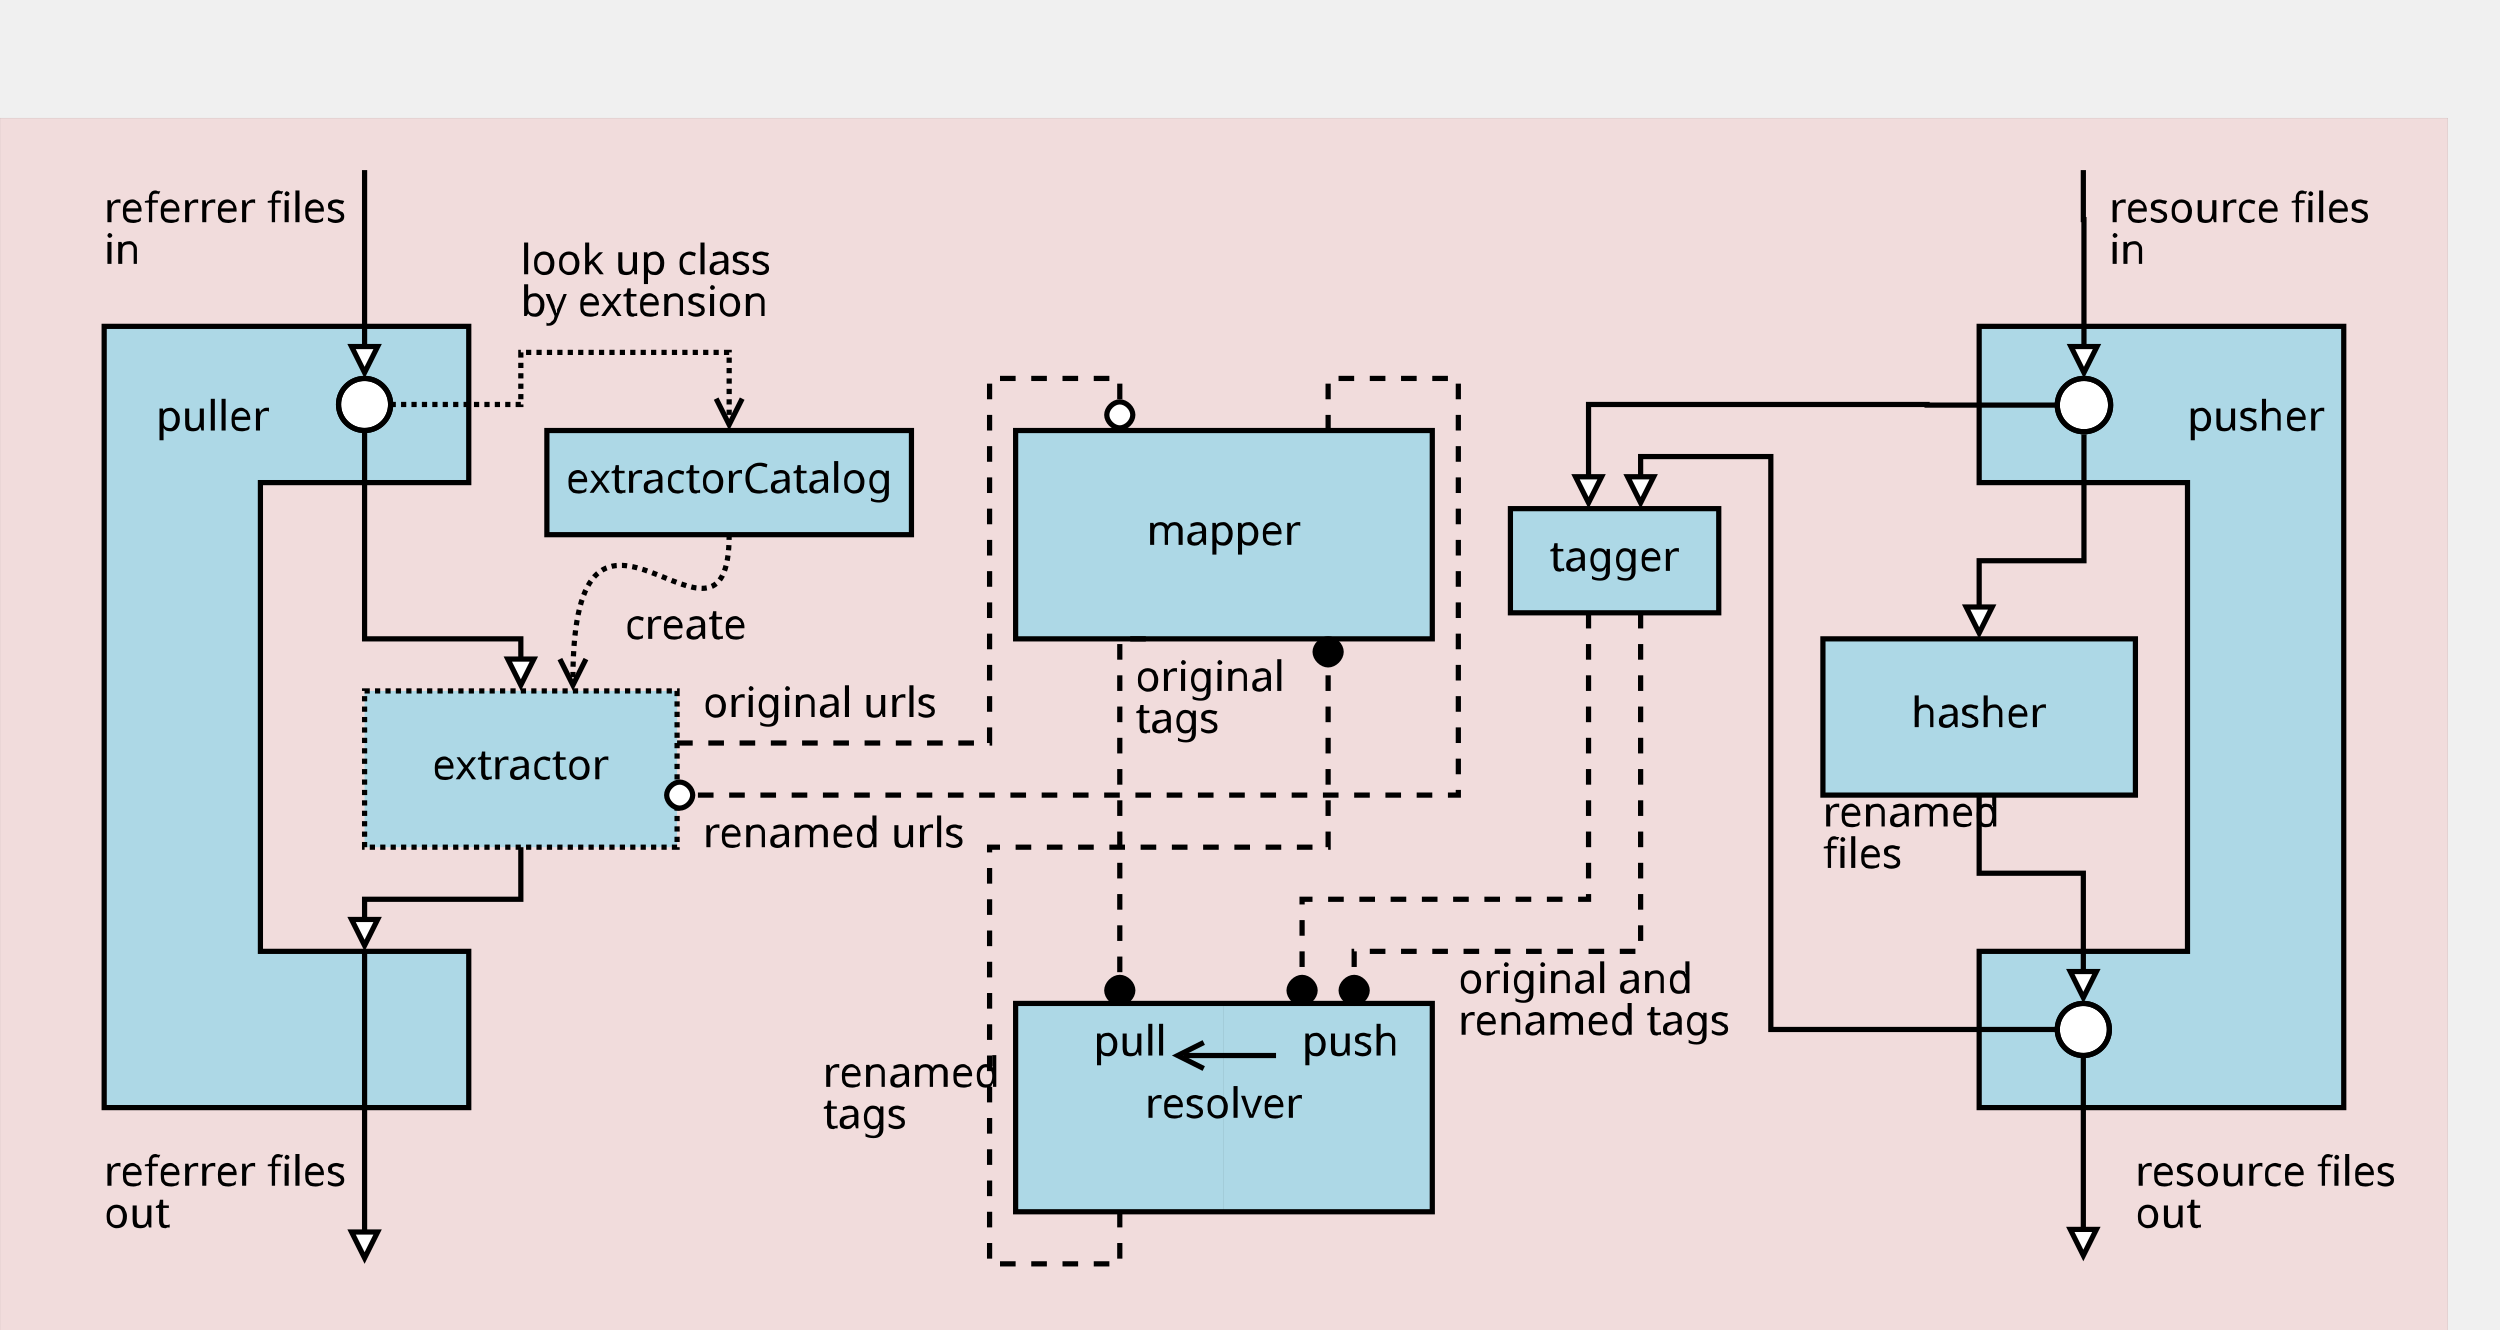
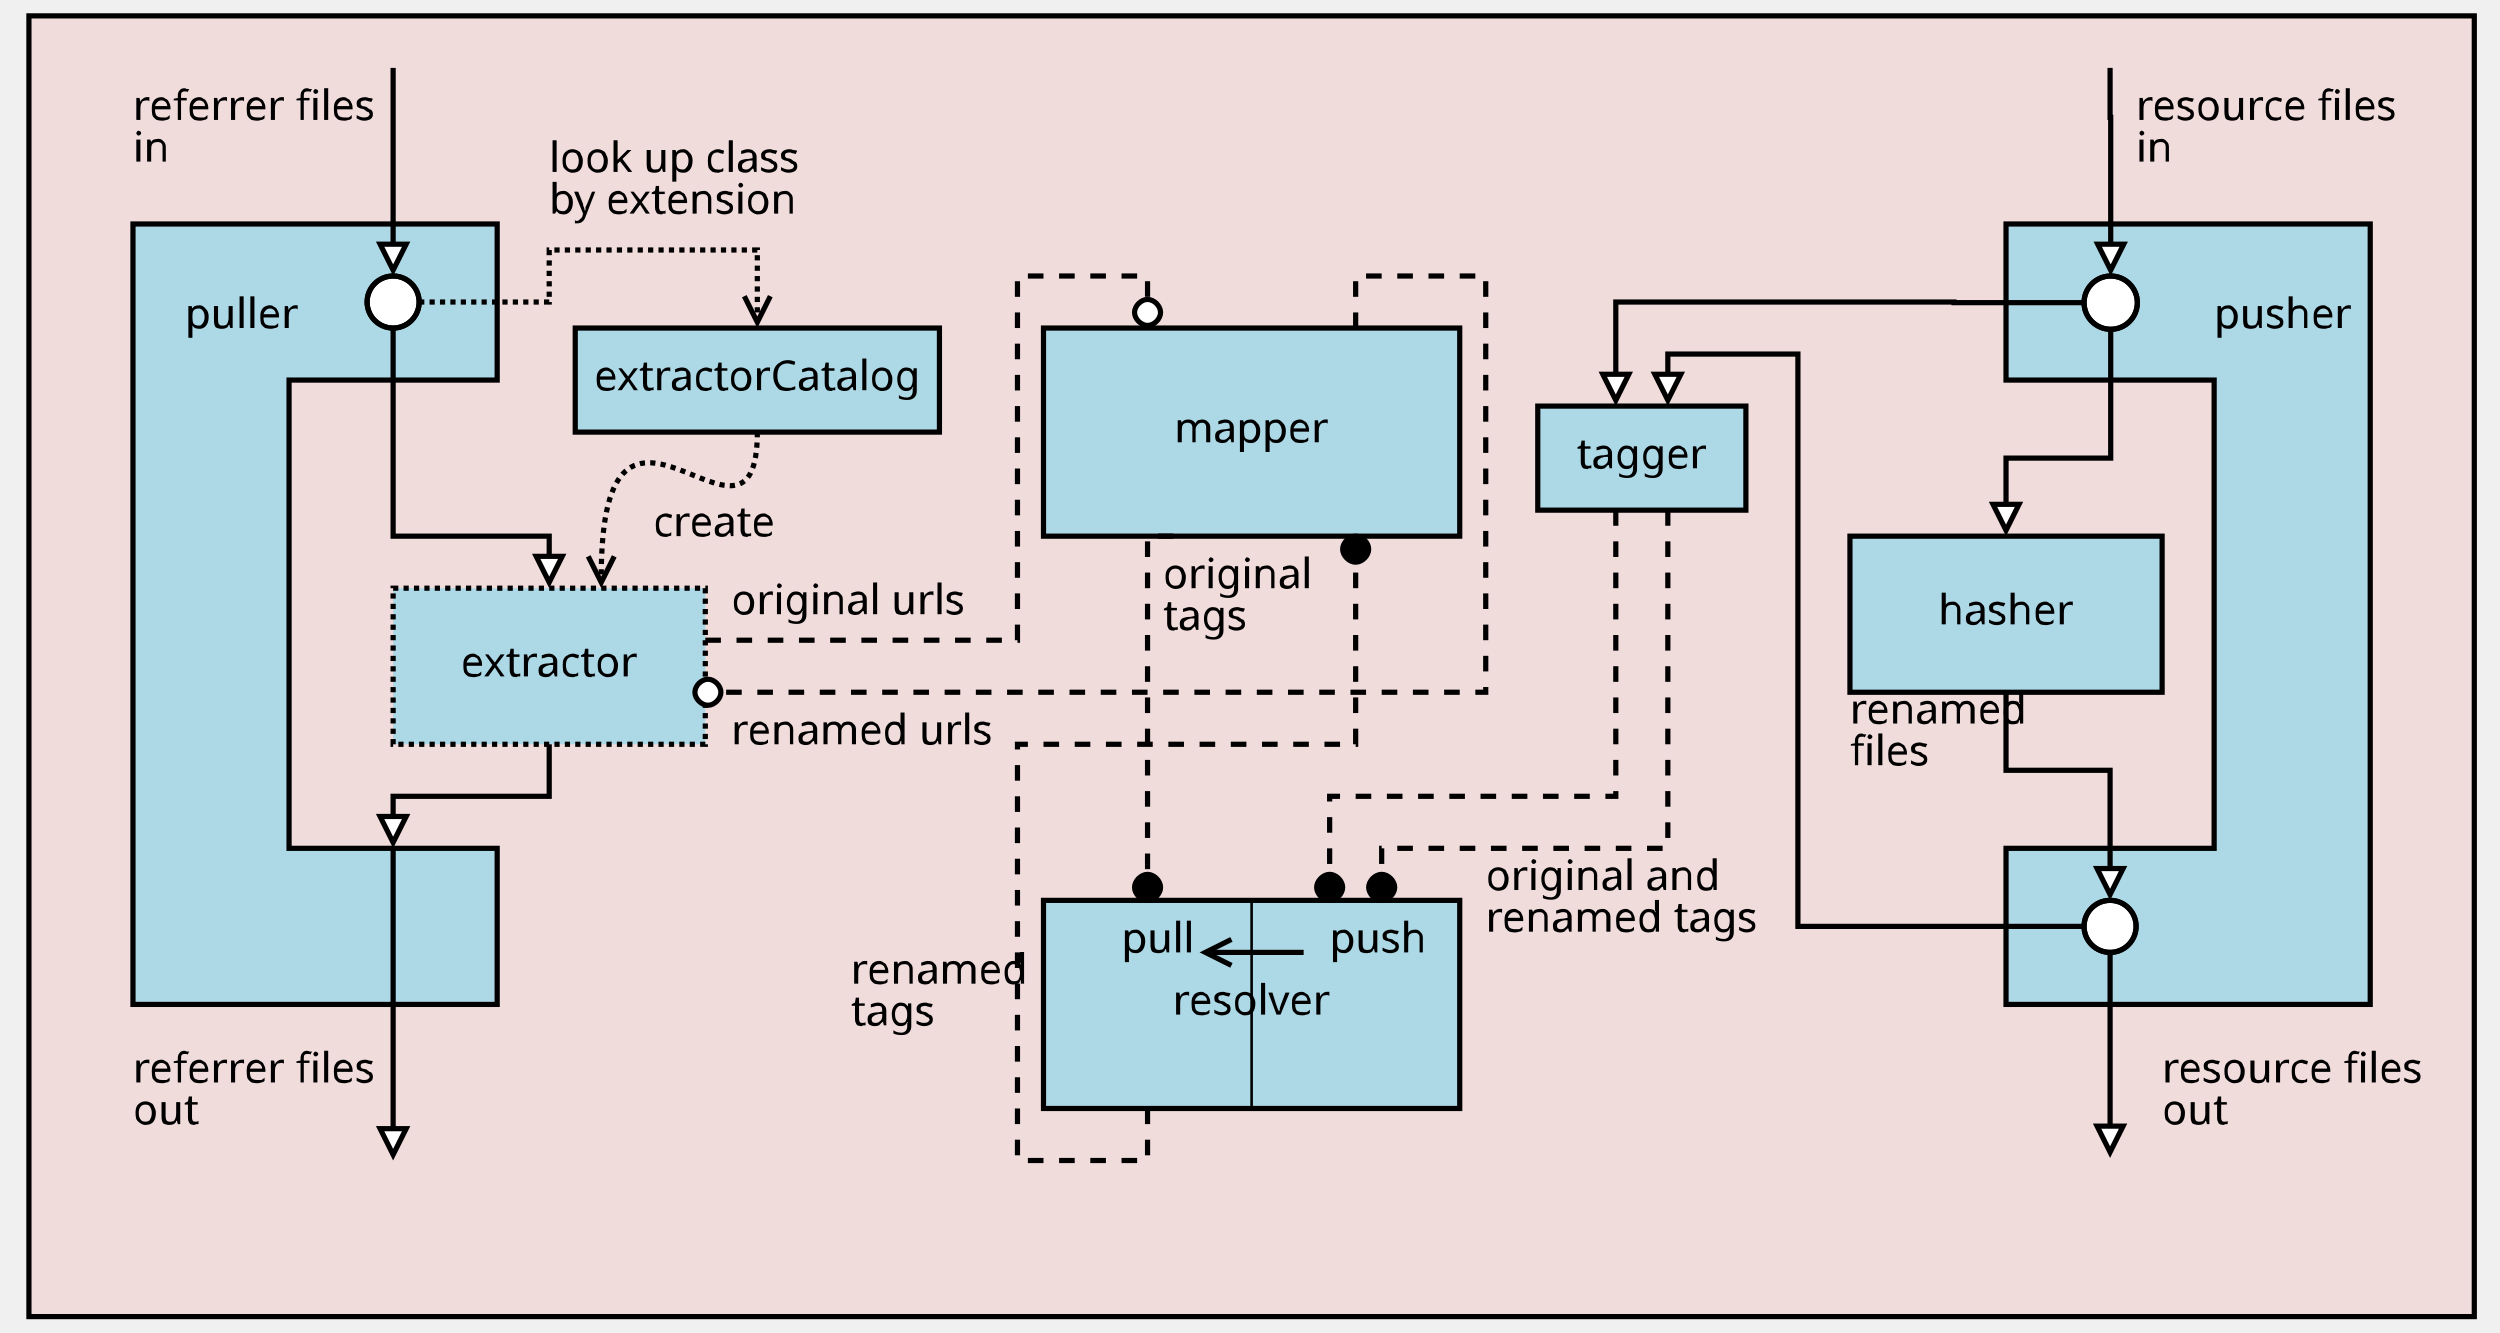
- <svg xmlns="http://www.w3.org/2000/svg" width="47.000cm" height="25.000cm" viewBox="1.000 -4.000 48.000 21.000">
-   <rect x="1.000" y="-4.000" width="47.000" height="25.000" fill="#F1DCDC" stroke="none" stroke-width="0" />
-   <rect x="1.000" y="-4.000" width="47.000" height="25.000" fill="none" stroke="#000000" stroke-width="0.001" />
-   <rect x="11.500" y="2.000" width="7.000" height="2.000" fill="#ADD8E6" stroke="none" stroke-width="0" />
-   <rect x="11.500" y="2.000" width="7.000" height="2.000" fill="none" stroke="#000000" stroke-width="0.100" />
-   <text x="15.000" y="3.195" fill="#000000" text-anchor="middle" font-size="0.80" font-family="sans" font-style="normal" font-weight="400">
- extractorCatalog</text>
-   <rect x="8.000" y="7.000" width="6.000" height="3.000" fill="#ADD8E6" stroke="none" stroke-width="0" />
-   <rect x="8.000" y="7.000" width="6.000" height="3.000" fill="none" stroke="#000000" stroke-width="0.100" stroke-dasharray="0.10,0.10" />
-   <text x="11.000" y="8.695" fill="#000000" text-anchor="middle" font-size="0.80" font-family="sans" font-style="normal" font-weight="400">
- extractor</text>
-   <polygon fill="#ADD8E6" stroke="none" stroke-width="0.100" points="3.000,0.000 10.000,0.000 10.000,3.000 6.000,3.000 6.000,12.000 10.000,12.000 10.000,15.000 3.000,15.000 " />
-   <polygon fill="none" stroke="#000000" stroke-width="0.100" points="3.000,0.000 10.000,0.000 10.000,3.000 6.000,3.000 6.000,12.000 10.000,12.000 10.000,15.000 3.000,15.000 " />
-   <polyline fill="none" stroke="#000000" stroke-width="0.100" points="11.000,10.000 11.000,11.000 8.000,11.000 8.000,11.388 " />
-   <polygon fill="#FFFFFF" stroke="none" stroke-width="0.100" points="7.750,11.388 8.000,11.888 8.250,11.388 " />
-   <polygon fill="none" stroke="#000000" stroke-width="0.100" points="7.750,11.388 8.000,11.888 8.250,11.388 " />
-   <line x1="8.000" y1="12.000" x2="8.000" y2="17.388" stroke="#000000" stroke-width="0.100" />
-   <polygon fill="#FFFFFF" stroke="none" stroke-width="0.100" points="7.750,17.388 8.000,17.888 8.250,17.388 " />
-   <polygon fill="none" stroke="#000000" stroke-width="0.100" points="7.750,17.388 8.000,17.888 8.250,17.388 " />
-   <ellipse cx="8.000" cy="1.500" rx="0.500" ry="0.500" fill="#FFFFFF" stroke="none" />
-   <ellipse cx="8.000" cy="1.500" rx="0.500" ry="0.500" fill="none" stroke="#000000" stroke-width="0.100" />
-   <ellipse cx="8.000" cy="1.500" rx="0.500" ry="0.500" fill="none" stroke="#000000" stroke-width="0.100" />
-   <polyline fill="none" stroke="#000000" stroke-width="0.100" stroke-dasharray="0.10,0.10" points="8.500,1.500 11.000,1.500 11.000,0.500 15.000,0.500 15.000,1.776 " />
-   <polyline fill="none" stroke="#000000" stroke-width="0.100" points="14.750,1.388 15.000,1.888 15.250,1.388 " />
-   <polyline fill="none" stroke="#000000" stroke-width="0.100" points="8.000,-3.000 8.000,-2.000 8.000,-2.000 8.000,0.388 " />
-   <polygon fill="#FFFFFF" stroke="none" stroke-width="0.100" points="7.750,0.388 8.000,0.888 8.250,0.388 " />
-   <polygon fill="none" stroke="#000000" stroke-width="0.100" points="7.750,0.388 8.000,0.888 8.250,0.388 " />
-   <polyline fill="none" stroke="#000000" stroke-width="0.100" points="8.000,2.000 8.000,6.000 11.000,6.000 11.000,6.388 " />
-   <polygon fill="#FFFFFF" stroke="none" stroke-width="0.100" points="10.750,6.388 11.000,6.888 11.250,6.388 " />
-   <polygon fill="none" stroke="#000000" stroke-width="0.100" points="10.750,6.388 11.000,6.888 11.250,6.388 " />
-   <path stroke="#000000" fill="none" stroke-width="0.100" stroke-dasharray="0.10,0.10" d="M 15.000,4.000 C 15.000,7.000 12.000,2.000 12.000,6.776 " />
-   <polyline fill="none" stroke="#000000" stroke-width="0.100" points="11.750,6.388 12.000,6.888 12.250,6.388 " />
-   <text x="4.000" y="2.000" fill="#000000" text-anchor="start" font-size="0.80" font-family="sans" font-style="normal" font-weight="400">
- puller</text>
-   <rect x="20.500" y="13.000" width="8.000" height="4.000" fill="#ADD8E6" stroke="none" stroke-width="0" />
-   <rect x="20.500" y="13.000" width="8.000" height="4.000" fill="none" stroke="#000000" stroke-width="0.100" />
-   <text x="24.500" y="15.195" fill="#000000" text-anchor="middle" font-size="0.80" font-family="sans" font-style="normal" font-weight="400">
- resolver</text>
-   <polyline fill="none" stroke="#000000" stroke-width="0.100" stroke-dasharray="0.30,0.30" points="14.000,8.000 14.000,8.000 20.000,8.000 20.000,1.000 22.500,1.000 22.500,1.450 " />
-   <path stroke="none" fill="#FFFFFF" stroke-width="0.100" d="M 22.500,1.950 C 22.375,1.950 22.250,1.825 22.250,1.700 C 22.250,1.575 22.375,1.450 22.500,1.450 C 22.625,1.450 22.750,1.575 22.750,1.700 C 22.750,1.825 22.625,1.950 22.500,1.950 " />
-   <path stroke="#000000" fill="none" stroke-width="0.100" d="M 22.500,1.950 C 22.375,1.950 22.250,1.825 22.250,1.700 C 22.250,1.575 22.375,1.450 22.500,1.450 C 22.625,1.450 22.750,1.575 22.750,1.700 C 22.750,1.825 22.625,1.950 22.500,1.950 " />
-   <rect x="20.500" y="2.000" width="8.000" height="4.000" fill="#ADD8E6" stroke="none" stroke-width="0" />
-   <rect x="20.500" y="2.000" width="8.000" height="4.000" fill="none" stroke="#000000" stroke-width="0.100" />
-   <text x="24.500" y="4.195" fill="#000000" text-anchor="middle" font-size="0.80" font-family="sans" font-style="normal" font-weight="400">
- mapper</text>
-   <polyline fill="none" stroke="#000000" stroke-width="0.100" stroke-dasharray="0.30,0.30" points="23.000,6.000 22.500,6.000 22.500,13.000 " />
-   <path stroke="none" fill="#000000" stroke-width="0.100" d="M 22.500,13.000 C 22.375,13.000 22.250,12.875 22.250,12.750 C 22.250,12.625 22.375,12.500 22.500,12.500 C 22.625,12.500 22.750,12.625 22.750,12.750 C 22.750,12.875 22.625,13.000 22.500,13.000 " />
-   <path stroke="#000000" fill="none" stroke-width="0.100" d="M 22.500,13.000 C 22.375,13.000 22.250,12.875 22.250,12.750 C 22.250,12.625 22.375,12.500 22.500,12.500 C 22.625,12.500 22.750,12.625 22.750,12.750 C 22.750,12.875 22.625,13.000 22.500,13.000 " />
-   <polygon fill="#ADD8E6" stroke="none" stroke-width="0.100" points="46.000,0.000 39.000,0.000 39.000,3.000 43.000,3.000 43.000,12.000 39.000,12.000 39.000,15.000 46.000,15.000 " />
-   <polygon fill="none" stroke="#000000" stroke-width="0.100" points="46.000,0.000 39.000,0.000 39.000,3.000 43.000,3.000 43.000,12.000 39.000,12.000 39.000,15.000 46.000,15.000 " />
-   <polyline fill="none" stroke="#000000" stroke-width="0.100" stroke-dasharray="0.30,0.30" points="22.500,17.000 22.500,18.000 20.000,18.000 20.000,10.000 26.500,10.000 26.500,6.000 " />
-   <path stroke="none" fill="#000000" stroke-width="0.100" d="M 26.500,6.000 C 26.625,6.000 26.750,6.125 26.750,6.250 C 26.750,6.375 26.625,6.500 26.500,6.500 C 26.375,6.500 26.250,6.375 26.250,6.250 C 26.250,6.125 26.375,6.000 26.500,6.000 " />
-   <path stroke="#000000" fill="none" stroke-width="0.100" d="M 26.500,6.000 C 26.625,6.000 26.750,6.125 26.750,6.250 C 26.750,6.375 26.625,6.500 26.500,6.500 C 26.375,6.500 26.250,6.375 26.250,6.250 C 26.250,6.125 26.375,6.000 26.500,6.000 " />
-   <polyline fill="none" stroke="#000000" stroke-width="0.100" stroke-dasharray="0.30,0.30" points="26.500,2.000 26.500,1.000 29.000,1.000 29.000,9.000 14.300,9.000 " />
-   <path stroke="none" fill="#FFFFFF" stroke-width="0.100" d="M 13.800,9.000 C 13.800,8.875 13.925,8.750 14.050,8.750 C 14.175,8.750 14.300,8.875 14.300,9.000 C 14.300,9.125 14.175,9.250 14.050,9.250 C 13.925,9.250 13.800,9.125 13.800,9.000 " />
-   <path stroke="#000000" fill="none" stroke-width="0.100" d="M 13.800,9.000 C 13.800,8.875 13.925,8.750 14.050,8.750 C 14.175,8.750 14.300,8.875 14.300,9.000 C 14.300,9.125 14.175,9.250 14.050,9.250 C 13.925,9.250 13.800,9.125 13.800,9.000 " />
-   <ellipse cx="41.012" cy="1.512" rx="0.512" ry="0.512" fill="#FFFFFF" stroke="none" />
-   <ellipse cx="41.012" cy="1.512" rx="0.512" ry="0.512" fill="none" stroke="#000000" stroke-width="0.100" />
-   <ellipse cx="41.012" cy="1.512" rx="0.512" ry="0.512" fill="none" stroke="#000000" stroke-width="0.100" />
-   <rect x="36.000" y="6.000" width="6.000" height="3.000" fill="#ADD8E6" stroke="none" stroke-width="0" />
-   <rect x="36.000" y="6.000" width="6.000" height="3.000" fill="none" stroke="#000000" stroke-width="0.100" />
-   <text x="39.000" y="7.695" fill="#000000" text-anchor="middle" font-size="0.80" font-family="sans" font-style="normal" font-weight="400">
- hasher</text>
-   <polyline fill="none" stroke="#000000" stroke-width="0.100" points="41.012,2.074 41.012,4.500 39.000,4.500 39.000,5.388 " />
-   <polygon fill="#FFFFFF" stroke="none" stroke-width="0.100" points="38.750,5.388 39.000,5.888 39.250,5.388 " />
-   <polygon fill="none" stroke="#000000" stroke-width="0.100" points="38.750,5.388 39.000,5.888 39.250,5.388 " />
-   <polyline fill="none" stroke="#000000" stroke-width="0.100" points="39.000,9.000 39.000,10.500 41.000,10.500 41.000,12.388 " />
-   <polygon fill="#FFFFFF" stroke="none" stroke-width="0.100" points="40.750,12.388 41.000,12.888 41.250,12.388 " />
-   <polygon fill="none" stroke="#000000" stroke-width="0.100" points="40.750,12.388 41.000,12.888 41.250,12.388 " />
-   <line x1="41.000" y1="14.000" x2="41.000" y2="17.339" stroke="#000000" stroke-width="0.100" />
-   <polygon fill="#FFFFFF" stroke="none" stroke-width="0.100" points="40.750,17.339 41.000,17.839 41.250,17.339 " />
-   <polygon fill="none" stroke="#000000" stroke-width="0.100" points="40.750,17.339 41.000,17.839 41.250,17.339 " />
-   <polyline fill="none" stroke="#000000" stroke-width="0.100" points="41.000,-3.000 41.000,-2.050 41.012,-2.050 41.012,0.388 " />
-   <polygon fill="#FFFFFF" stroke="none" stroke-width="0.100" points="40.762,0.388 41.012,0.888 41.262,0.388 " />
-   <polygon fill="none" stroke="#000000" stroke-width="0.100" points="40.762,0.388 41.012,0.888 41.262,0.388 " />
-   <text x="43.000" y="2.000" fill="#000000" text-anchor="start" font-size="0.80" font-family="sans" font-style="normal" font-weight="400">
- pusher</text>
-   <rect x="30.000" y="3.500" width="4.000" height="2.000" fill="#ADD8E6" stroke="none" stroke-width="0" />
-   <rect x="30.000" y="3.500" width="4.000" height="2.000" fill="none" stroke="#000000" stroke-width="0.100" />
-   <text x="32.000" y="4.695" fill="#000000" text-anchor="middle" font-size="0.80" font-family="sans" font-style="normal" font-weight="400">
- tagger</text>
-   <polyline fill="none" stroke="#000000" stroke-width="0.100" points="40.500,1.512 38.000,1.512 38.000,1.500 31.500,1.500 31.500,2.888 " />
-   <polygon fill="#FFFFFF" stroke="none" stroke-width="0.100" points="31.250,2.888 31.500,3.388 31.750,2.888 " />
-   <polygon fill="none" stroke="#000000" stroke-width="0.100" points="31.250,2.888 31.500,3.388 31.750,2.888 " />
-   <polyline fill="none" stroke="#000000" stroke-width="0.100" stroke-dasharray="0.30,0.30" points="31.500,5.500 31.500,5.500 31.500,11.000 26.000,11.000 26.000,13.000 " />
-   <path stroke="none" fill="#000000" stroke-width="0.100" d="M 26.000,13.000 C 25.875,13.000 25.750,12.875 25.750,12.750 C 25.750,12.625 25.875,12.500 26.000,12.500 C 26.125,12.500 26.250,12.625 26.250,12.750 C 26.250,12.875 26.125,13.000 26.000,13.000 " />
-   <path stroke="#000000" fill="none" stroke-width="0.100" d="M 26.000,13.000 C 25.875,13.000 25.750,12.875 25.750,12.750 C 25.750,12.625 25.875,12.500 26.000,12.500 C 26.125,12.500 26.250,12.625 26.250,12.750 C 26.250,12.875 26.125,13.000 26.000,13.000 " />
-   <ellipse cx="41.000" cy="13.500" rx="0.500" ry="0.500" fill="#FFFFFF" stroke="none" />
-   <ellipse cx="41.000" cy="13.500" rx="0.500" ry="0.500" fill="none" stroke="#000000" stroke-width="0.100" />
-   <ellipse cx="41.000" cy="13.500" rx="0.500" ry="0.500" fill="none" stroke="#000000" stroke-width="0.100" />
-   <polyline fill="none" stroke="#000000" stroke-width="0.100" points="40.500,13.500 35.000,13.500 35.000,3.500 35.000,3.500 35.000,2.500 32.500,2.500 32.500,2.888 " />
-   <polygon fill="#FFFFFF" stroke="none" stroke-width="0.100" points="32.250,2.888 32.500,3.388 32.750,2.888 " />
-   <polygon fill="none" stroke="#000000" stroke-width="0.100" points="32.250,2.888 32.500,3.388 32.750,2.888 " />
-   <polyline fill="none" stroke="#000000" stroke-width="0.100" stroke-dasharray="0.30,0.30" points="32.500,5.500 32.500,5.500 32.500,12.000 27.000,12.000 27.000,13.000 " />
-   <path stroke="none" fill="#000000" stroke-width="0.100" d="M 27.000,13.000 C 26.875,13.000 26.750,12.875 26.750,12.750 C 26.750,12.625 26.875,12.500 27.000,12.500 C 27.125,12.500 27.250,12.625 27.250,12.750 C 27.250,12.875 27.125,13.000 27.000,13.000 " />
-   <path stroke="#000000" fill="none" stroke-width="0.100" d="M 27.000,13.000 C 26.875,13.000 26.750,12.875 26.750,12.750 C 26.750,12.625 26.875,12.500 27.000,12.500 C 27.125,12.500 27.250,12.625 27.250,12.750 C 27.250,12.875 27.125,13.000 27.000,13.000 " />
-   <line x1="24.500" y1="13.000" x2="24.500" y2="17.000" stroke="#000000" stroke-width="0.001" />
-   <text x="22.000" y="14.000" fill="#000000" text-anchor="start" font-size="0.80" font-family="sans" font-style="normal" font-weight="400">
- pull</text>
-   <text x="26.000" y="14.000" fill="#000000" text-anchor="start" font-size="0.80" font-family="sans" font-style="normal" font-weight="400">
- push</text>
-   <line x1="25.500" y1="14.000" x2="23.724" y2="14.000" stroke="#000000" stroke-width="0.100" />
-   <polyline fill="none" stroke="#000000" stroke-width="0.100" points="24.112,13.750 23.612,14.000 24.112,14.250 " />
-   <text x="3.000" y="-2.000" fill="#000000" text-anchor="start" font-size="0.80" font-family="sans" font-style="normal" font-weight="400">
- referrer files</text>
-   <text x="3.000" y="-1.200" fill="#000000" text-anchor="start" font-size="0.80" font-family="sans" font-style="normal" font-weight="400">
- in</text>
-   <text x="41.500" y="-2.000" fill="#000000" text-anchor="start" font-size="0.80" font-family="sans" font-style="normal" font-weight="400">
- resource files</text>
-   <text x="41.500" y="-1.200" fill="#000000" text-anchor="start" font-size="0.80" font-family="sans" font-style="normal" font-weight="400">
- in</text>
-   <text x="11.000" y="-1.000" fill="#000000" text-anchor="start" font-size="0.80" font-family="sans" font-style="normal" font-weight="400">
- look up class</text>
-   <text x="11.000" y="-0.200" fill="#000000" text-anchor="start" font-size="0.80" font-family="sans" font-style="normal" font-weight="400">
- by extension</text>
-   <text x="13.000" y="6.000" fill="#000000" text-anchor="start" font-size="0.80" font-family="sans" font-style="normal" font-weight="400">
- create</text>
-   <text x="3.000" y="16.500" fill="#000000" text-anchor="start" font-size="0.80" font-family="sans" font-style="normal" font-weight="400">
- referrer files</text>
-   <text x="3.000" y="17.300" fill="#000000" text-anchor="start" font-size="0.80" font-family="sans" font-style="normal" font-weight="400">
- out</text>
-   <text x="42.000" y="16.500" fill="#000000" text-anchor="start" font-size="0.80" font-family="sans" font-style="normal" font-weight="400">
- resource files</text>
-   <text x="42.000" y="17.300" fill="#000000" text-anchor="start" font-size="0.80" font-family="sans" font-style="normal" font-weight="400">
- out</text>
-   <text x="14.500" y="7.500" fill="#000000" text-anchor="start" font-size="0.80" font-family="sans" font-style="normal" font-weight="400">
- original urls</text>
-   <text x="14.500" y="10.000" fill="#000000" text-anchor="start" font-size="0.80" font-family="sans" font-style="normal" font-weight="400">
- renamed urls</text>
-   <text x="22.800" y="7.000" fill="#000000" text-anchor="start" font-size="0.80" font-family="sans" font-style="normal" font-weight="400">
- original</text>
-   <text x="22.800" y="7.800" fill="#000000" text-anchor="start" font-size="0.80" font-family="sans" font-style="normal" font-weight="400">
- tags</text>
-   <text x="16.800" y="14.600" fill="#000000" text-anchor="start" font-size="0.80" font-family="sans" font-style="normal" font-weight="400">
- renamed</text>
-   <text x="16.800" y="15.400" fill="#000000" text-anchor="start" font-size="0.80" font-family="sans" font-style="normal" font-weight="400">
- tags</text>
-   <text x="36.000" y="9.600" fill="#000000" text-anchor="start" font-size="0.80" font-family="sans" font-style="normal" font-weight="400">
- renamed</text>
-   <text x="36.000" y="10.400" fill="#000000" text-anchor="start" font-size="0.80" font-family="sans" font-style="normal" font-weight="400">
- files</text>
-   <text x="29.000" y="12.800" fill="#000000" text-anchor="start" font-size="0.80" font-family="sans" font-style="normal" font-weight="400">
- original and</text>
-   <text x="29.000" y="13.600" fill="#000000" text-anchor="start" font-size="0.80" font-family="sans" font-style="normal" font-weight="400">
- renamed tags</text>
+ <svg xmlns="http://www.w3.org/2000/svg" width="47.100cm" height="25.100cm" viewBox="0.950 -4.050 48.050 21.050" id="svg2" version="1.1">
+   <defs id="defs232" />
+   <rect x="1.506" y="-6.023" width="47" height="25" id="rect4" style="fill:#f1dcdc;stroke:none" />
+   <rect x="1.506" y="-6.023" width="47" height="25" id="rect6" style="fill:none;stroke:#000000;stroke-width:0.1" />
+   <rect x="12.006" y="-0.023" width="7" height="2" id="rect8" style="fill:#add8e6;stroke:none" />
+   <rect x="12.006" y="-0.023" width="7" height="2" id="rect10" style="fill:none;stroke:#000000;stroke-width:0.1" />
+   <text x="15.506" y="1.172" font-size="0.80" font-style="normal" font-weight="400" id="text12" style="font-size:0.8px;font-style:normal;font-weight:400;text-anchor:middle;fill:#000000;font-family:sans">extractorCatalog</text>
+   <rect x="8.506" y="4.977" width="6" height="3" id="rect14" style="fill:#add8e6;stroke:none" />
+   <rect x="8.506" y="4.977" width="6" height="3" id="rect16" style="fill:none;stroke:#000000;stroke-width:0.1;stroke-dasharray:0.1, 0.1" />
+   <text x="11.506" y="6.672" font-size="0.80" font-style="normal" font-weight="400" id="text18" style="font-size:0.8px;font-style:normal;font-weight:400;text-anchor:middle;fill:#000000;font-family:sans">extractor</text>
+   <polygon points="10,0 10,3 6,3 6,12 10,12 10,15 3,15 3,0 " id="polygon20" transform="translate(0.5057895,-2.023158)" style="fill:#add8e6;stroke:none" />
+   <polygon points="10,0 10,3 6,3 6,12 10,12 10,15 3,15 3,0 " id="polygon22" transform="translate(0.5057895,-2.023158)" style="fill:none;stroke:#000000;stroke-width:0.1" />
+   <polyline points="11.000,10.000 11.000,11.000 8.000,11.000 8.000,11.388 " id="polyline24" transform="translate(0.5057895,-2.023158)" style="fill:none;stroke:#000000;stroke-width:0.1" />
+   <polygon points="8,11.888 8.25,11.388 7.75,11.388 " id="polygon26" transform="translate(0.5057895,-2.023158)" style="fill:#ffffff;stroke:none" />
+   <polygon points="8,11.888 8.25,11.388 7.75,11.388 " id="polygon28" transform="translate(0.5057895,-2.023158)" style="fill:none;stroke:#000000;stroke-width:0.1" />
+   <line x1="8.506" y1="9.977" x2="8.506" y2="15.365" id="line30" style="stroke:#000000;stroke-width:0.1" />
+   <polygon points="8,17.888 8.25,17.388 7.75,17.388 " id="polygon32" transform="translate(0.5057895,-2.023158)" style="fill:#ffffff;stroke:none" />
+   <polygon points="8,17.888 8.25,17.388 7.75,17.388 " id="polygon34" transform="translate(0.5057895,-2.023158)" style="fill:none;stroke:#000000;stroke-width:0.1" />
+   <ellipse cx="8" cy="1.5" rx="0.5" ry="0.5" id="ellipse36" transform="translate(0.5057895,-2.023158)" style="fill:#ffffff;stroke:none" />
+   <ellipse cx="8" cy="1.5" rx="0.5" ry="0.5" id="ellipse38" transform="translate(0.5057895,-2.023158)" style="fill:none;stroke:#000000;stroke-width:0.1" />
+   <ellipse cx="8" cy="1.5" rx="0.5" ry="0.5" id="ellipse40" transform="translate(0.5057895,-2.023158)" style="fill:none;stroke:#000000;stroke-width:0.1" />
+   <polyline points="8.500,1.500 11.000,1.500 11.000,0.500 15.000,0.500 15.000,1.776 " id="polyline42" transform="translate(0.5057895,-2.023158)" style="fill:none;stroke:#000000;stroke-width:0.1;stroke-dasharray:0.1, 0.1" />
+   <polyline points="14.750,1.388 15.000,1.888 15.250,1.388 " id="polyline44" transform="translate(0.5057895,-2.023158)" style="fill:none;stroke:#000000;stroke-width:0.1" />
+   <polyline points="8.000,-3.000 8.000,-2.000 8.000,-2.000 8.000,0.388 " id="polyline46" transform="translate(0.5057895,-2.023158)" style="fill:none;stroke:#000000;stroke-width:0.1" />
+   <polygon points="8,0.888 8.25,0.388 7.75,0.388 " id="polygon48" transform="translate(0.5057895,-2.023158)" style="fill:#ffffff;stroke:none" />
+   <polygon points="8,0.888 8.25,0.388 7.75,0.388 " id="polygon50" transform="translate(0.5057895,-2.023158)" style="fill:none;stroke:#000000;stroke-width:0.1" />
+   <polyline points="8.000,2.000 8.000,6.000 11.000,6.000 11.000,6.388 " id="polyline52" transform="translate(0.5057895,-2.023158)" style="fill:none;stroke:#000000;stroke-width:0.1" />
+   <polygon points="11,6.888 11.25,6.388 10.75,6.388 " id="polygon54" transform="translate(0.5057895,-2.023158)" style="fill:#ffffff;stroke:none" />
+   <polygon points="11,6.888 11.25,6.388 10.75,6.388 " id="polygon56" transform="translate(0.5057895,-2.023158)" style="fill:none;stroke:#000000;stroke-width:0.1" />
+   <path d="m 15.506,1.977 c 0,3 -3,-2 -3,2.776" id="path58" style="fill:none;stroke:#000000;stroke-width:0.1;stroke-dasharray:0.1, 0.1" />
+   <polyline points="11.750,6.388 12.000,6.888 12.250,6.388 " id="polyline60" transform="translate(0.5057895,-2.023158)" style="fill:none;stroke:#000000;stroke-width:0.1" />
+   <text x="4.506" y="-0.023" font-size="0.80" font-style="normal" font-weight="400" id="text62" style="font-size:0.8px;font-style:normal;font-weight:400;text-anchor:start;fill:#000000;font-family:sans">puller</text>
+   <rect x="21.006" y="10.977" width="8" height="4" id="rect64" style="fill:#add8e6;stroke:none" />
+   <rect x="21.006" y="10.977" width="8" height="4" id="rect66" style="fill:none;stroke:#000000;stroke-width:0.1" />
+   <text x="25.006" y="13.172" font-size="0.80" font-style="normal" font-weight="400" id="text68" style="font-size:0.8px;font-style:normal;font-weight:400;text-anchor:middle;fill:#000000;font-family:sans">resolver</text>
+   <polyline points="14.000,8.000 14.000,8.000 20.000,8.000 20.000,1.000 22.500,1.000 22.500,1.450 " id="polyline70" transform="translate(0.5057895,-2.023158)" style="fill:none;stroke:#000000;stroke-width:0.1;stroke-dasharray:0.3, 0.3" />
+   <path d="m 23.006,-0.073 c -0.125,0 -0.25,-0.125 -0.25,-0.25 0,-0.125 0.125,-0.25 0.25,-0.25 0.125,0 0.25,0.125 0.25,0.25 0,0.125 -0.125,0.25 -0.25,0.25" id="path72" style="fill:#ffffff;stroke:none" />
+   <path d="m 23.006,-0.073 c -0.125,0 -0.25,-0.125 -0.25,-0.25 0,-0.125 0.125,-0.25 0.25,-0.25 0.125,0 0.25,0.125 0.25,0.25 0,0.125 -0.125,0.25 -0.25,0.25" id="path74" style="fill:none;stroke:#000000;stroke-width:0.1" />
+   <rect x="21.006" y="-0.023" width="8" height="4" id="rect76" style="fill:#add8e6;stroke:none" />
+   <rect x="21.006" y="-0.023" width="8" height="4" id="rect78" style="fill:none;stroke:#000000;stroke-width:0.1" />
+   <text x="25.006" y="2.172" font-size="0.80" font-style="normal" font-weight="400" id="text80" style="font-size:0.8px;font-style:normal;font-weight:400;text-anchor:middle;fill:#000000;font-family:sans">mapper</text>
+   <polyline points="23.000,6.000 22.500,6.000 22.500,13.000 " id="polyline82" transform="translate(0.5057895,-2.023158)" style="fill:none;stroke:#000000;stroke-width:0.1;stroke-dasharray:0.3, 0.3" />
+   <path d="m 23.006,10.977 c -0.125,0 -0.25,-0.125 -0.25,-0.25 0,-0.125 0.125,-0.25 0.25,-0.25 0.125,0 0.25,0.125 0.25,0.25 0,0.125 -0.125,0.25 -0.25,0.25" id="path84" style="fill:#000000;stroke:none" />
+   <path d="m 23.006,10.977 c -0.125,0 -0.25,-0.125 -0.25,-0.25 0,-0.125 0.125,-0.25 0.25,-0.25 0.125,0 0.25,0.125 0.25,0.25 0,0.125 -0.125,0.25 -0.25,0.25" id="path86" style="fill:none;stroke:#000000;stroke-width:0.1" />
+   <polygon points="39,0 39,3 43,3 43,12 39,12 39,15 46,15 46,0 " id="polygon88" transform="translate(0.5057895,-2.023158)" style="fill:#add8e6;stroke:none" />
+   <polygon points="39,0 39,3 43,3 43,12 39,12 39,15 46,15 46,0 " id="polygon90" transform="translate(0.5057895,-2.023158)" style="fill:none;stroke:#000000;stroke-width:0.1" />
+   <polyline points="22.500,17.000 22.500,18.000 20.000,18.000 20.000,10.000 26.500,10.000 26.500,6.000 " id="polyline92" transform="translate(0.5057895,-2.023158)" style="fill:none;stroke:#000000;stroke-width:0.1;stroke-dasharray:0.3, 0.3" />
+   <path d="m 27.006,3.977 c 0.125,0 0.25,0.125 0.25,0.25 0,0.125 -0.125,0.25 -0.25,0.25 -0.125,0 -0.25,-0.125 -0.25,-0.25 0,-0.125 0.125,-0.25 0.25,-0.25" id="path94" style="fill:#000000;stroke:none" />
+   <path d="m 27.006,3.977 c 0.125,0 0.25,0.125 0.25,0.25 0,0.125 -0.125,0.25 -0.25,0.25 -0.125,0 -0.25,-0.125 -0.25,-0.25 0,-0.125 0.125,-0.25 0.25,-0.25" id="path96" style="fill:none;stroke:#000000;stroke-width:0.1" />
+   <polyline points="26.500,2.000 26.500,1.000 29.000,1.000 29.000,9.000 14.300,9.000 " id="polyline98" transform="translate(0.5057895,-2.023158)" style="fill:none;stroke:#000000;stroke-width:0.1;stroke-dasharray:0.3, 0.3" />
+   <path d="m 14.306,6.977 c 0,-0.125 0.125,-0.25 0.25,-0.25 0.125,0 0.25,0.125 0.25,0.25 0,0.125 -0.125,0.25 -0.25,0.25 -0.125,0 -0.25,-0.125 -0.25,-0.25" id="path100" style="fill:#ffffff;stroke:none" />
+   <path d="m 14.306,6.977 c 0,-0.125 0.125,-0.25 0.25,-0.25 0.125,0 0.25,0.125 0.25,0.25 0,0.125 -0.125,0.25 -0.25,0.25 -0.125,0 -0.25,-0.125 -0.25,-0.25" id="path102" style="fill:none;stroke:#000000;stroke-width:0.1" />
+   <ellipse cx="41.012" cy="1.512" rx="0.512" ry="0.512" id="ellipse104" transform="translate(0.5057895,-2.023158)" style="fill:#ffffff;stroke:none" />
+   <ellipse cx="41.012" cy="1.512" rx="0.512" ry="0.512" id="ellipse106" transform="translate(0.5057895,-2.023158)" style="fill:none;stroke:#000000;stroke-width:0.1" />
+   <ellipse cx="41.012" cy="1.512" rx="0.512" ry="0.512" id="ellipse108" transform="translate(0.5057895,-2.023158)" style="fill:none;stroke:#000000;stroke-width:0.1" />
+   <rect x="36.506" y="3.977" width="6" height="3" id="rect110" style="fill:#add8e6;stroke:none" />
+   <rect x="36.506" y="3.977" width="6" height="3" id="rect112" style="fill:none;stroke:#000000;stroke-width:0.1" />
+   <text x="39.506" y="5.672" font-size="0.80" font-style="normal" font-weight="400" id="text114" style="font-size:0.8px;font-style:normal;font-weight:400;text-anchor:middle;fill:#000000;font-family:sans">hasher</text>
+   <polyline points="41.012,2.074 41.012,4.500 39.000,4.500 39.000,5.388 " id="polyline116" transform="translate(0.5057895,-2.023158)" style="fill:none;stroke:#000000;stroke-width:0.1" />
+   <polygon points="39,5.888 39.25,5.388 38.75,5.388 " id="polygon118" transform="translate(0.5057895,-2.023158)" style="fill:#ffffff;stroke:none" />
+   <polygon points="39,5.888 39.25,5.388 38.75,5.388 " id="polygon120" transform="translate(0.5057895,-2.023158)" style="fill:none;stroke:#000000;stroke-width:0.1" />
+   <polyline points="39.000,9.000 39.000,10.500 41.000,10.500 41.000,12.388 " id="polyline122" transform="translate(0.5057895,-2.023158)" style="fill:none;stroke:#000000;stroke-width:0.1" />
+   <polygon points="41,12.888 41.25,12.388 40.75,12.388 " id="polygon124" transform="translate(0.5057895,-2.023158)" style="fill:#ffffff;stroke:none" />
+   <polygon points="41,12.888 41.25,12.388 40.75,12.388 " id="polygon126" transform="translate(0.5057895,-2.023158)" style="fill:none;stroke:#000000;stroke-width:0.1" />
+   <line x1="41.506" y1="11.977" x2="41.506" y2="15.316" id="line128" style="stroke:#000000;stroke-width:0.1" />
+   <polygon points="41,17.839 41.25,17.339 40.75,17.339 " id="polygon130" transform="translate(0.5057895,-2.023158)" style="fill:#ffffff;stroke:none" />
+   <polygon points="41,17.839 41.25,17.339 40.75,17.339 " id="polygon132" transform="translate(0.5057895,-2.023158)" style="fill:none;stroke:#000000;stroke-width:0.1" />
+   <polyline points="41.000,-3.000 41.000,-2.050 41.012,-2.050 41.012,0.388 " id="polyline134" transform="translate(0.5057895,-2.023158)" style="fill:none;stroke:#000000;stroke-width:0.1" />
+   <polygon points="41.012,0.888 41.262,0.388 40.762,0.388 " id="polygon136" transform="translate(0.5057895,-2.023158)" style="fill:#ffffff;stroke:none" />
+   <polygon points="41.012,0.888 41.262,0.388 40.762,0.388 " id="polygon138" transform="translate(0.5057895,-2.023158)" style="fill:none;stroke:#000000;stroke-width:0.1" />
+   <text x="43.506" y="-0.023" font-size="0.80" font-style="normal" font-weight="400" id="text140" style="font-size:0.8px;font-style:normal;font-weight:400;text-anchor:start;fill:#000000;font-family:sans">pusher</text>
+   <rect x="30.506" y="1.477" width="4" height="2" id="rect142" style="fill:#add8e6;stroke:none" />
+   <rect x="30.506" y="1.477" width="4" height="2" id="rect144" style="fill:none;stroke:#000000;stroke-width:0.1" />
+   <text x="32.506" y="2.672" font-size="0.80" font-style="normal" font-weight="400" id="text146" style="font-size:0.8px;font-style:normal;font-weight:400;text-anchor:middle;fill:#000000;font-family:sans">tagger</text>
+   <polyline points="40.500,1.512 38.000,1.512 38.000,1.500 31.500,1.500 31.500,2.888 " id="polyline148" transform="translate(0.5057895,-2.023158)" style="fill:none;stroke:#000000;stroke-width:0.1" />
+   <polygon points="31.5,3.388 31.75,2.888 31.25,2.888 " id="polygon150" transform="translate(0.5057895,-2.023158)" style="fill:#ffffff;stroke:none" />
+   <polygon points="31.5,3.388 31.75,2.888 31.25,2.888 " id="polygon152" transform="translate(0.5057895,-2.023158)" style="fill:none;stroke:#000000;stroke-width:0.1" />
+   <polyline points="31.500,5.500 31.500,5.500 31.500,11.000 26.000,11.000 26.000,13.000 " id="polyline154" transform="translate(0.5057895,-2.023158)" style="fill:none;stroke:#000000;stroke-width:0.1;stroke-dasharray:0.3, 0.3" />
+   <path d="m 26.506,10.977 c -0.125,0 -0.25,-0.125 -0.25,-0.25 0,-0.125 0.125,-0.25 0.25,-0.25 0.125,0 0.25,0.125 0.25,0.25 0,0.125 -0.125,0.25 -0.25,0.25" id="path156" style="fill:#000000;stroke:none" />
+   <path d="m 26.506,10.977 c -0.125,0 -0.25,-0.125 -0.25,-0.25 0,-0.125 0.125,-0.25 0.25,-0.25 0.125,0 0.25,0.125 0.25,0.25 0,0.125 -0.125,0.25 -0.25,0.25" id="path158" style="fill:none;stroke:#000000;stroke-width:0.1" />
+   <ellipse cx="41" cy="13.5" rx="0.5" ry="0.5" id="ellipse160" transform="translate(0.5057895,-2.023158)" style="fill:#ffffff;stroke:none" />
+   <ellipse cx="41" cy="13.5" rx="0.5" ry="0.5" id="ellipse162" transform="translate(0.5057895,-2.023158)" style="fill:none;stroke:#000000;stroke-width:0.1" />
+   <ellipse cx="41" cy="13.5" rx="0.5" ry="0.5" id="ellipse164" transform="translate(0.5057895,-2.023158)" style="fill:none;stroke:#000000;stroke-width:0.1" />
+   <polyline points="40.500,13.500 35.000,13.500 35.000,3.500 35.000,3.500 35.000,2.500 32.500,2.500 32.500,2.888 " id="polyline166" transform="translate(0.5057895,-2.023158)" style="fill:none;stroke:#000000;stroke-width:0.1" />
+   <polygon points="32.5,3.388 32.75,2.888 32.25,2.888 " id="polygon168" transform="translate(0.5057895,-2.023158)" style="fill:#ffffff;stroke:none" />
+   <polygon points="32.5,3.388 32.75,2.888 32.25,2.888 " id="polygon170" transform="translate(0.5057895,-2.023158)" style="fill:none;stroke:#000000;stroke-width:0.1" />
+   <polyline points="32.500,5.500 32.500,5.500 32.500,12.000 27.000,12.000 27.000,13.000 " id="polyline172" transform="translate(0.5057895,-2.023158)" style="fill:none;stroke:#000000;stroke-width:0.1;stroke-dasharray:0.3, 0.3" />
+   <path d="m 27.506,10.977 c -0.125,0 -0.25,-0.125 -0.25,-0.25 0,-0.125 0.125,-0.25 0.25,-0.25 0.125,0 0.25,0.125 0.25,0.25 0,0.125 -0.125,0.25 -0.25,0.25" id="path174" style="fill:#000000;stroke:none" />
+   <path d="m 27.506,10.977 c -0.125,0 -0.25,-0.125 -0.25,-0.25 0,-0.125 0.125,-0.25 0.25,-0.25 0.125,0 0.25,0.125 0.25,0.25 0,0.125 -0.125,0.25 -0.25,0.25" id="path176" style="fill:none;stroke:#000000;stroke-width:0.1" />
+   <line x1="25.006" y1="10.977" x2="25.006" y2="14.977" id="line178" style="stroke:#000000;stroke-width:0.05" />
+   <text x="22.506" y="11.977" font-size="0.80" font-style="normal" font-weight="400" id="text180" style="font-size:0.8px;font-style:normal;font-weight:400;text-anchor:start;fill:#000000;font-family:sans">pull</text>
+   <text x="26.506" y="11.977" font-size="0.80" font-style="normal" font-weight="400" id="text182" style="font-size:0.8px;font-style:normal;font-weight:400;text-anchor:start;fill:#000000;font-family:sans">push</text>
+   <line x1="26.006" y1="11.977" x2="24.23" y2="11.977" id="line184" style="stroke:#000000;stroke-width:0.1" />
+   <polyline points="24.112,13.750 23.612,14.000 24.112,14.250 " id="polyline186" transform="translate(0.5057895,-2.023158)" style="fill:none;stroke:#000000;stroke-width:0.1" />
+   <text x="3.506" y="-4.023" font-size="0.80" font-style="normal" font-weight="400" id="text188" style="font-size:0.8px;font-style:normal;font-weight:400;text-anchor:start;fill:#000000;font-family:sans">referrer files</text>
+   <text x="3.506" y="-3.223" font-size="0.80" font-style="normal" font-weight="400" id="text190" style="font-size:0.8px;font-style:normal;font-weight:400;text-anchor:start;fill:#000000;font-family:sans">in</text>
+   <text x="42.006" y="-4.023" font-size="0.80" font-style="normal" font-weight="400" id="text192" style="font-size:0.8px;font-style:normal;font-weight:400;text-anchor:start;fill:#000000;font-family:sans">resource files</text>
+   <text x="42.006" y="-3.223" font-size="0.80" font-style="normal" font-weight="400" id="text194" style="font-size:0.8px;font-style:normal;font-weight:400;text-anchor:start;fill:#000000;font-family:sans">in</text>
+   <text x="11.506" y="-3.023" font-size="0.80" font-style="normal" font-weight="400" id="text196" style="font-size:0.8px;font-style:normal;font-weight:400;text-anchor:start;fill:#000000;font-family:sans">look up class</text>
+   <text x="11.506" y="-2.223" font-size="0.80" font-style="normal" font-weight="400" id="text198" style="font-size:0.8px;font-style:normal;font-weight:400;text-anchor:start;fill:#000000;font-family:sans">by extension</text>
+   <text x="13.506" y="3.977" font-size="0.80" font-style="normal" font-weight="400" id="text200" style="font-size:0.8px;font-style:normal;font-weight:400;text-anchor:start;fill:#000000;font-family:sans">create</text>
+   <text x="3.506" y="14.477" font-size="0.80" font-style="normal" font-weight="400" id="text202" style="font-size:0.8px;font-style:normal;font-weight:400;text-anchor:start;fill:#000000;font-family:sans">referrer files</text>
+   <text x="3.506" y="15.277" font-size="0.80" font-style="normal" font-weight="400" id="text204" style="font-size:0.8px;font-style:normal;font-weight:400;text-anchor:start;fill:#000000;font-family:sans">out</text>
+   <text x="42.506" y="14.477" font-size="0.80" font-style="normal" font-weight="400" id="text206" style="font-size:0.8px;font-style:normal;font-weight:400;text-anchor:start;fill:#000000;font-family:sans">resource files</text>
+   <text x="42.506" y="15.277" font-size="0.80" font-style="normal" font-weight="400" id="text208" style="font-size:0.8px;font-style:normal;font-weight:400;text-anchor:start;fill:#000000;font-family:sans">out</text>
+   <text x="15.006" y="5.477" font-size="0.80" font-style="normal" font-weight="400" id="text210" style="font-size:0.8px;font-style:normal;font-weight:400;text-anchor:start;fill:#000000;font-family:sans">original urls</text>
+   <text x="15.006" y="7.977" font-size="0.80" font-style="normal" font-weight="400" id="text212" style="font-size:0.8px;font-style:normal;font-weight:400;text-anchor:start;fill:#000000;font-family:sans">renamed urls</text>
+   <text x="23.306" y="4.977" font-size="0.80" font-style="normal" font-weight="400" id="text214" style="font-size:0.8px;font-style:normal;font-weight:400;text-anchor:start;fill:#000000;font-family:sans">original</text>
+   <text x="23.306" y="5.777" font-size="0.80" font-style="normal" font-weight="400" id="text216" style="font-size:0.8px;font-style:normal;font-weight:400;text-anchor:start;fill:#000000;font-family:sans">tags</text>
+   <text x="17.306" y="12.577" font-size="0.80" font-style="normal" font-weight="400" id="text218" style="font-size:0.8px;font-style:normal;font-weight:400;text-anchor:start;fill:#000000;font-family:sans">renamed</text>
+   <text x="17.306" y="13.377" font-size="0.80" font-style="normal" font-weight="400" id="text220" style="font-size:0.8px;font-style:normal;font-weight:400;text-anchor:start;fill:#000000;font-family:sans">tags</text>
+   <text x="36.506" y="7.577" font-size="0.80" font-style="normal" font-weight="400" id="text222" style="font-size:0.8px;font-style:normal;font-weight:400;text-anchor:start;fill:#000000;font-family:sans">renamed</text>
+   <text x="36.506" y="8.377" font-size="0.80" font-style="normal" font-weight="400" id="text224" style="font-size:0.8px;font-style:normal;font-weight:400;text-anchor:start;fill:#000000;font-family:sans">files</text>
+   <text x="29.506" y="10.777" font-size="0.80" font-style="normal" font-weight="400" id="text226" style="font-size:0.8px;font-style:normal;font-weight:400;text-anchor:start;fill:#000000;font-family:sans">original and</text>
+   <text x="29.506" y="11.577" font-size="0.80" font-style="normal" font-weight="400" id="text228" style="font-size:0.8px;font-style:normal;font-weight:400;text-anchor:start;fill:#000000;font-family:sans">renamed tags</text>
</svg>
